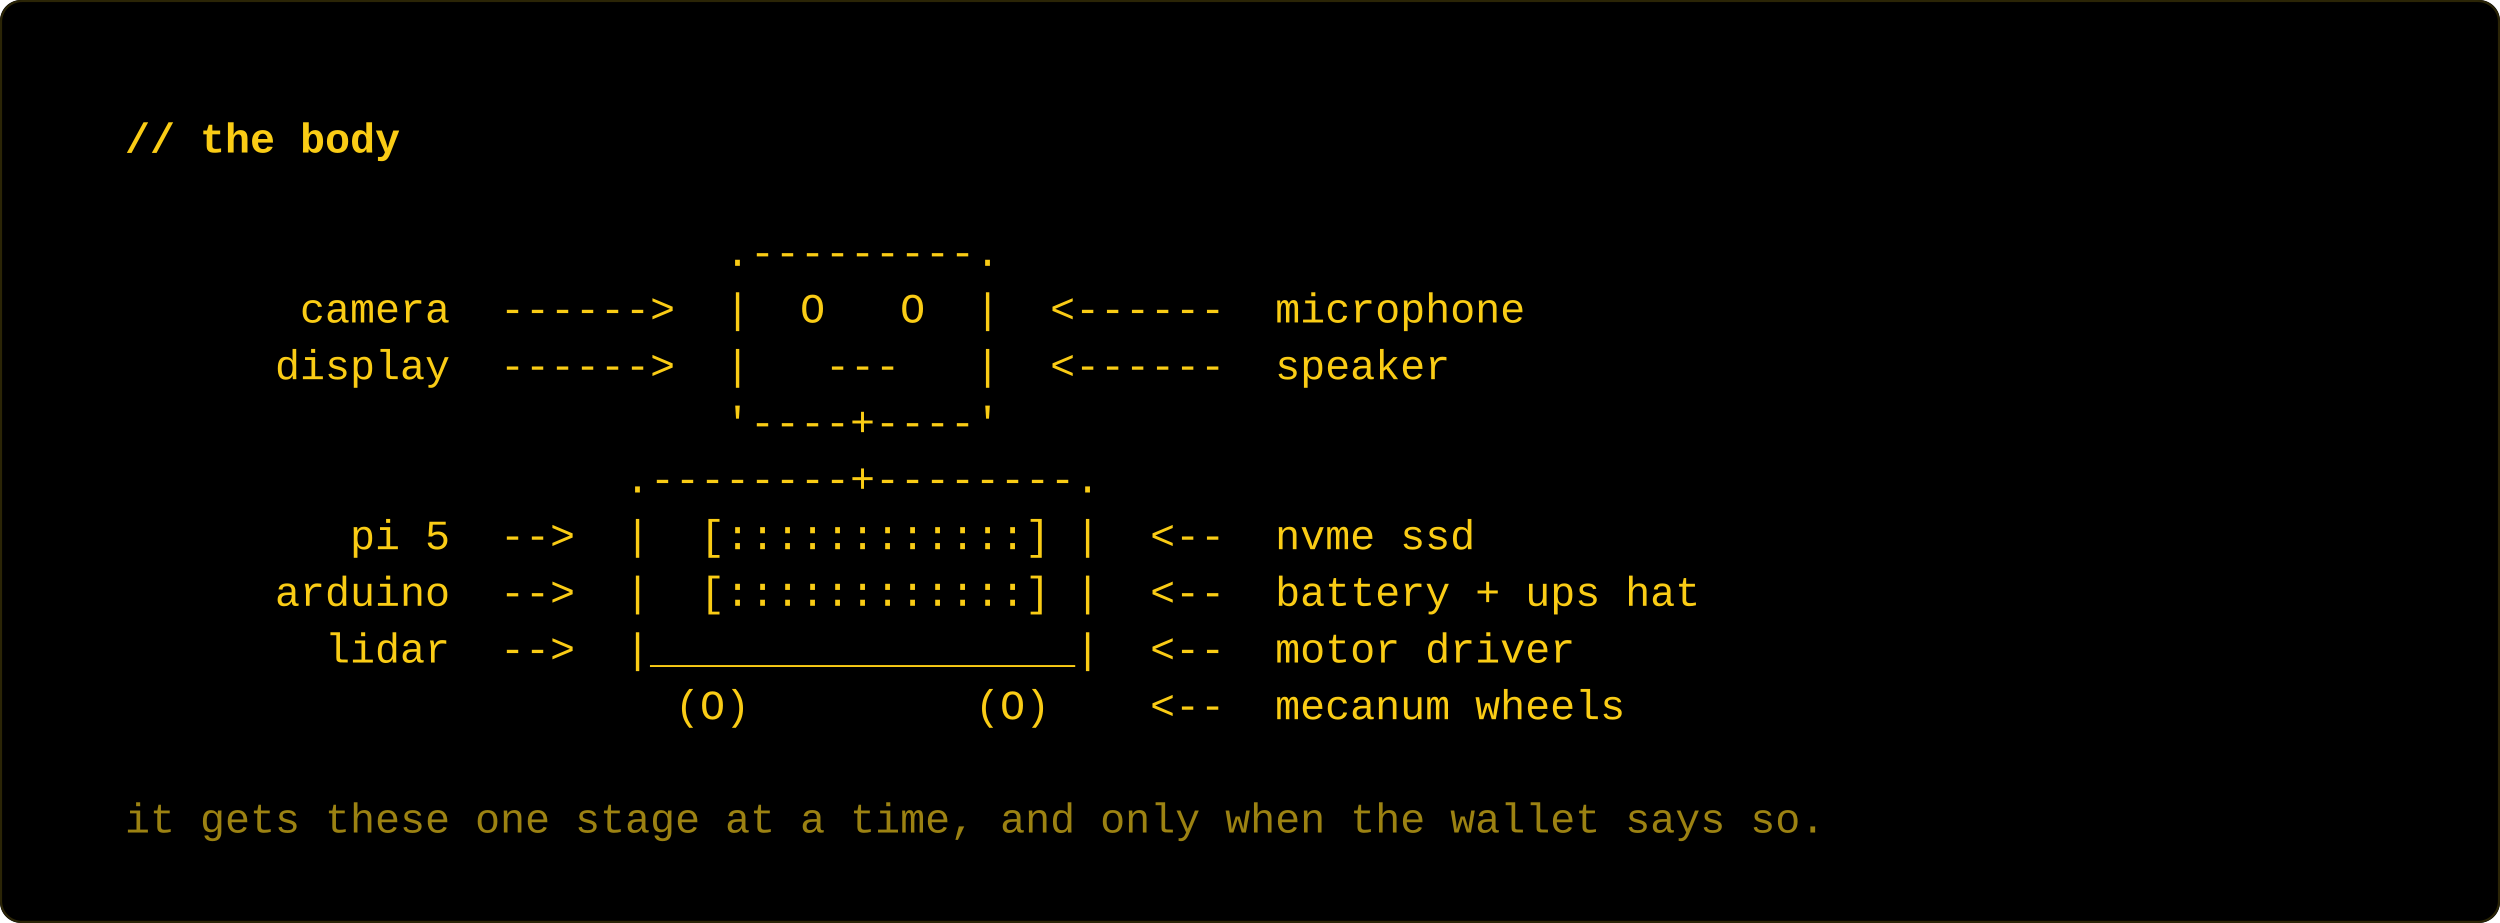
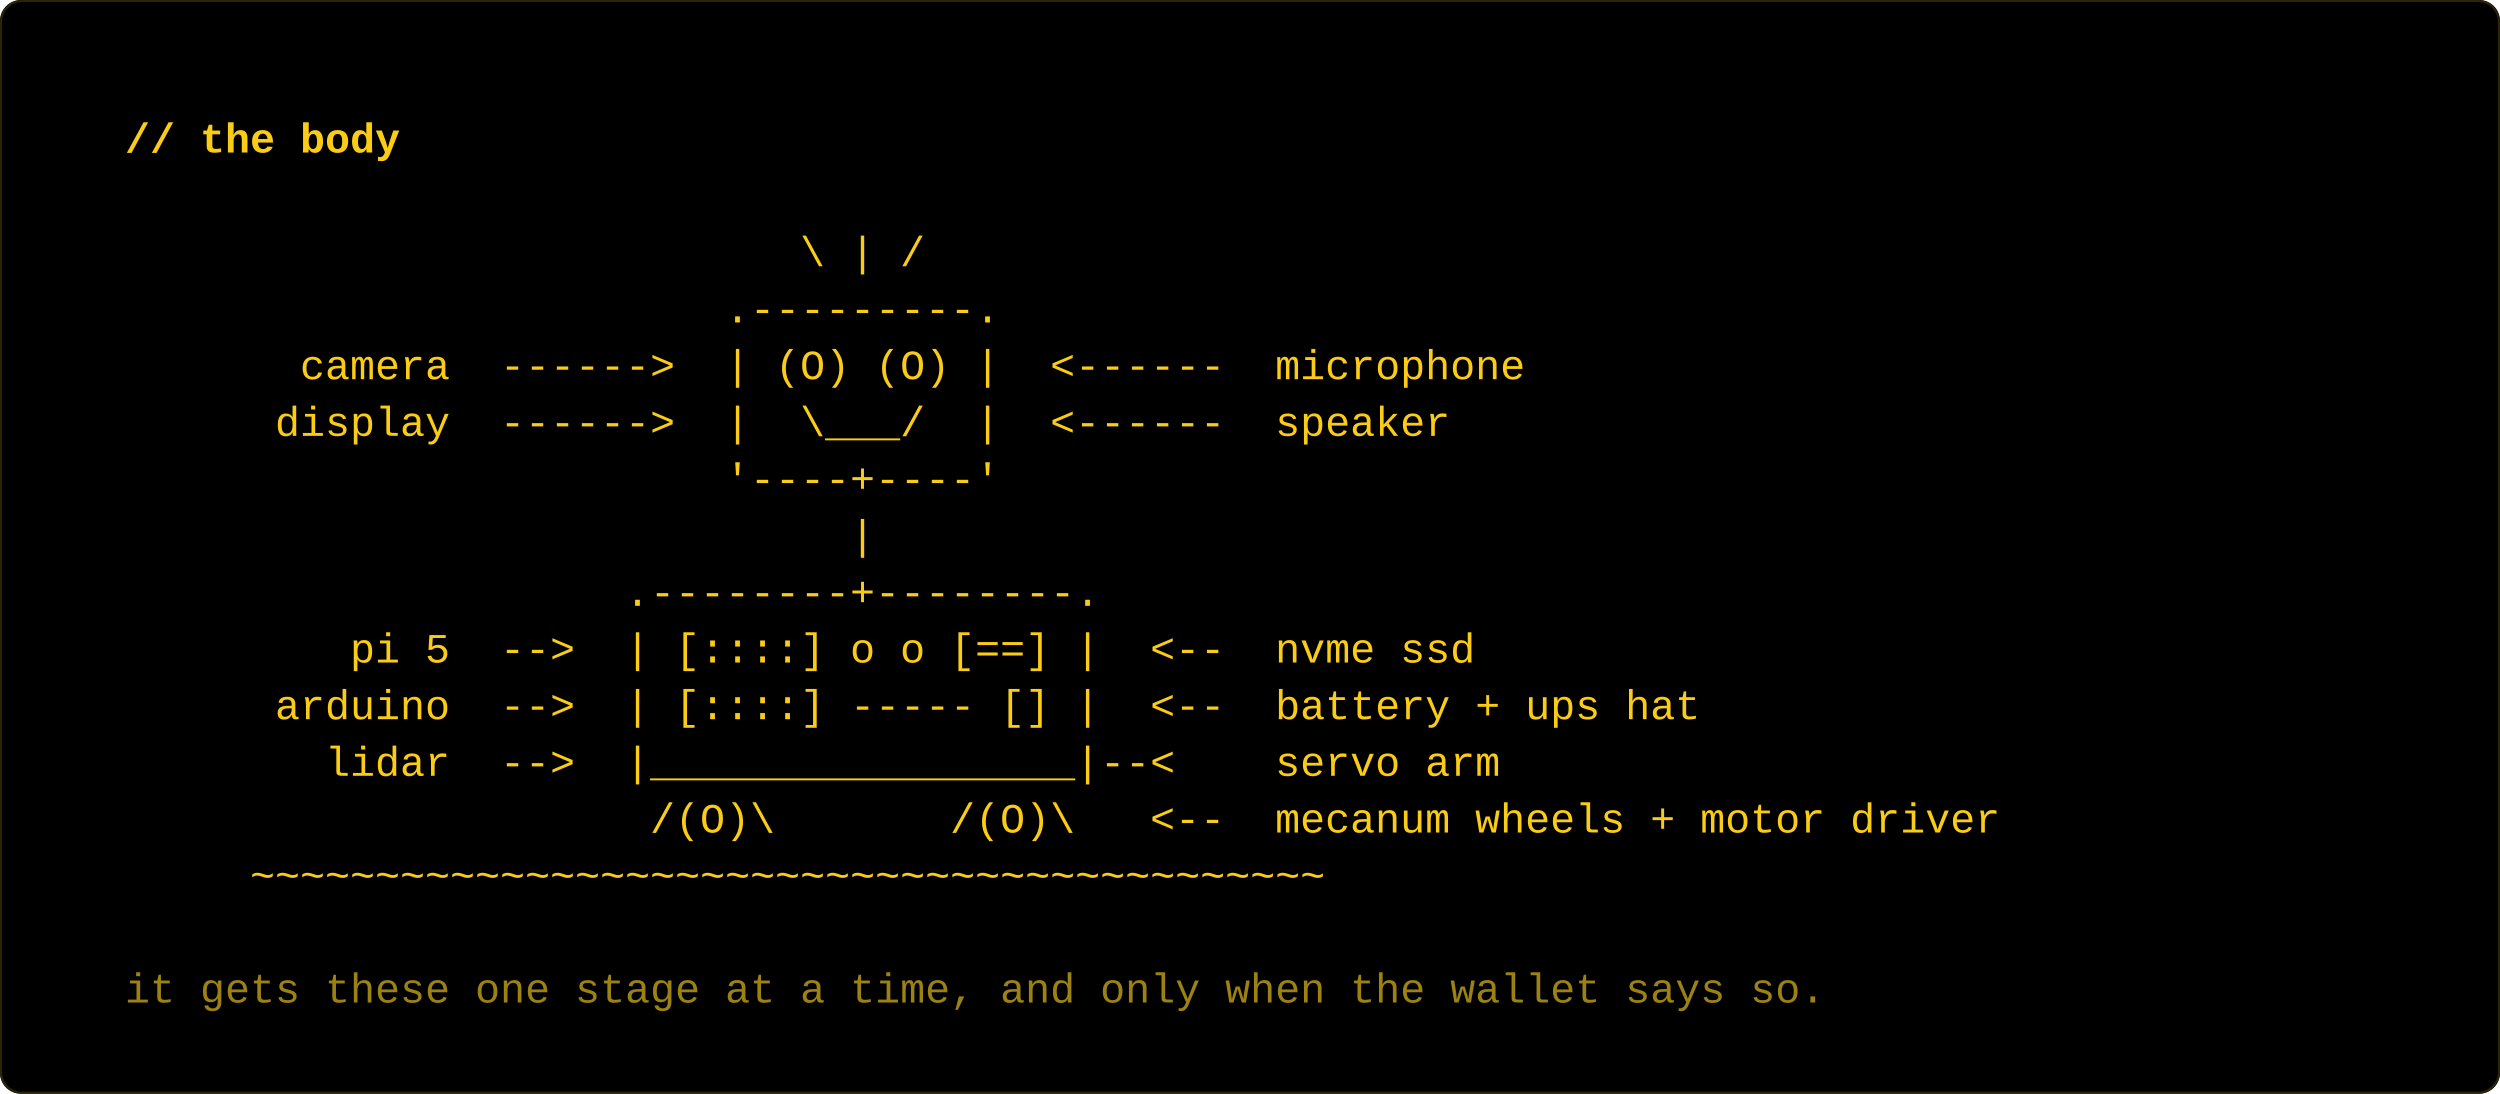
- <svg xmlns="http://www.w3.org/2000/svg" viewBox="0 0 1200 443" width="1200" height="443" role="img" aria-label="the body: camera, display, microphone, speaker, raspberry pi 5, nvme ssd, arduino, lidar, battery and ups hat, motor driver, mecanum wheels.">
-   <rect width="1200" height="443" rx="10" fill="#000000" />
-   <rect x="0.5" y="0.5" width="1199" height="442" rx="10" fill="none" stroke="#2b2506" />
+ <svg xmlns="http://www.w3.org/2000/svg" viewBox="0 0 1200 525" width="1200" height="525" role="img" aria-label="the body: camera, display, microphone, speaker, raspberry pi 5, nvme ssd, arduino, lidar, battery and ups hat, servo arm, mecanum wheels and motor driver.">
+   <rect width="1200" height="525" rx="10" fill="#000000" />
+   <rect x="0.5" y="0.5" width="1199" height="524" rx="10" fill="none" stroke="#2b2506" />
  <g font-family="Consolas,'SF Mono',SFMono-Regular,Menlo,'Liberation Mono','Courier New',monospace" xml:space="preserve">
    <text x="60.0" y="73.2" font-size="20" textLength="132.0" lengthAdjust="spacing" fill="#facc15" font-weight="700">// the body</text>
-     <text x="348.0" y="127.6" font-size="20" textLength="132.0" lengthAdjust="spacing" fill="#facc15">.---------.</text>
-     <text x="144.0" y="154.8" font-size="20" textLength="588.0" lengthAdjust="spacing" fill="#facc15">camera  ------&gt;  |  O   O  |  &lt;------  microphone</text>
-     <text x="132.0" y="182.0" font-size="20" textLength="564.0" lengthAdjust="spacing" fill="#facc15">display  ------&gt;  |   ---   |  &lt;------  speaker</text>
-     <text x="348.0" y="209.2" font-size="20" textLength="132.0" lengthAdjust="spacing" fill="#facc15">'----+----'</text>
-     <text x="300.0" y="236.4" font-size="20" textLength="228.0" lengthAdjust="spacing" fill="#facc15">.--------+--------.</text>
-     <text x="168.0" y="263.6" font-size="20" textLength="540.0" lengthAdjust="spacing" fill="#facc15">pi 5  --&gt;  |  [::::::::::::] |  &lt;--  nvme ssd</text>
-     <text x="132.0" y="290.8" font-size="20" textLength="684.0" lengthAdjust="spacing" fill="#facc15">arduino  --&gt;  |  [::::::::::::] |  &lt;--  battery + ups hat</text>
-     <text x="156.0" y="318.0" font-size="20" textLength="600.0" lengthAdjust="spacing" fill="#facc15">lidar  --&gt;  |_________________|  &lt;--  motor driver</text>
-     <text x="324.0" y="345.2" font-size="20" textLength="456.0" lengthAdjust="spacing" fill="#facc15">(O)         (O)    &lt;--  mecanum wheels</text>
-     <text x="60.0" y="399.6" font-size="20" textLength="816.0" lengthAdjust="spacing" fill="#9c8212">it gets these one stage at a time, and only when the wallet says so.</text>
+     <text x="384.0" y="127.6" font-size="20" textLength="60.0" lengthAdjust="spacing" fill="#facc15">\ | /</text>
+     <text x="348.0" y="154.8" font-size="20" textLength="132.0" lengthAdjust="spacing" fill="#facc15">.---------.</text>
+     <text x="144.0" y="182.0" font-size="20" textLength="588.0" lengthAdjust="spacing" fill="#facc15">camera  ------&gt;  | (O) (O) |  &lt;------  microphone</text>
+     <text x="132.0" y="209.2" font-size="20" textLength="564.0" lengthAdjust="spacing" fill="#facc15">display  ------&gt;  |  \___/  |  &lt;------  speaker</text>
+     <text x="348.0" y="236.4" font-size="20" textLength="132.0" lengthAdjust="spacing" fill="#facc15">'----+----'</text>
+     <text x="408.0" y="263.6" font-size="20" textLength="12.0" lengthAdjust="spacing" fill="#facc15">|</text>
+     <text x="300.0" y="290.8" font-size="20" textLength="228.0" lengthAdjust="spacing" fill="#facc15">.--------+--------.</text>
+     <text x="168.0" y="318.0" font-size="20" textLength="540.0" lengthAdjust="spacing" fill="#facc15">pi 5  --&gt;  | [::::] o o [==] |  &lt;--  nvme ssd</text>
+     <text x="132.0" y="345.2" font-size="20" textLength="684.0" lengthAdjust="spacing" fill="#facc15">arduino  --&gt;  | [::::] ----- [] |  &lt;--  battery + ups hat</text>
+     <text x="156.0" y="372.4" font-size="20" textLength="564.0" lengthAdjust="spacing" fill="#facc15">lidar  --&gt;  |_________________|--&lt;    servo arm</text>
+     <text x="312.0" y="399.6" font-size="20" textLength="648.0" lengthAdjust="spacing" fill="#facc15">/(O)\       /(O)\   &lt;--  mecanum wheels + motor driver</text>
+     <text x="120.0" y="426.8" font-size="20" textLength="516.0" lengthAdjust="spacing" fill="#facc15">~~~~~~~~~~~~~~~~~~~~~~~~~~~~~~~~~~~~~~~~~~~</text>
+     <text x="60.0" y="481.2" font-size="20" textLength="816.0" lengthAdjust="spacing" fill="#9c8212">it gets these one stage at a time, and only when the wallet says so.</text>
  </g>
</svg>
